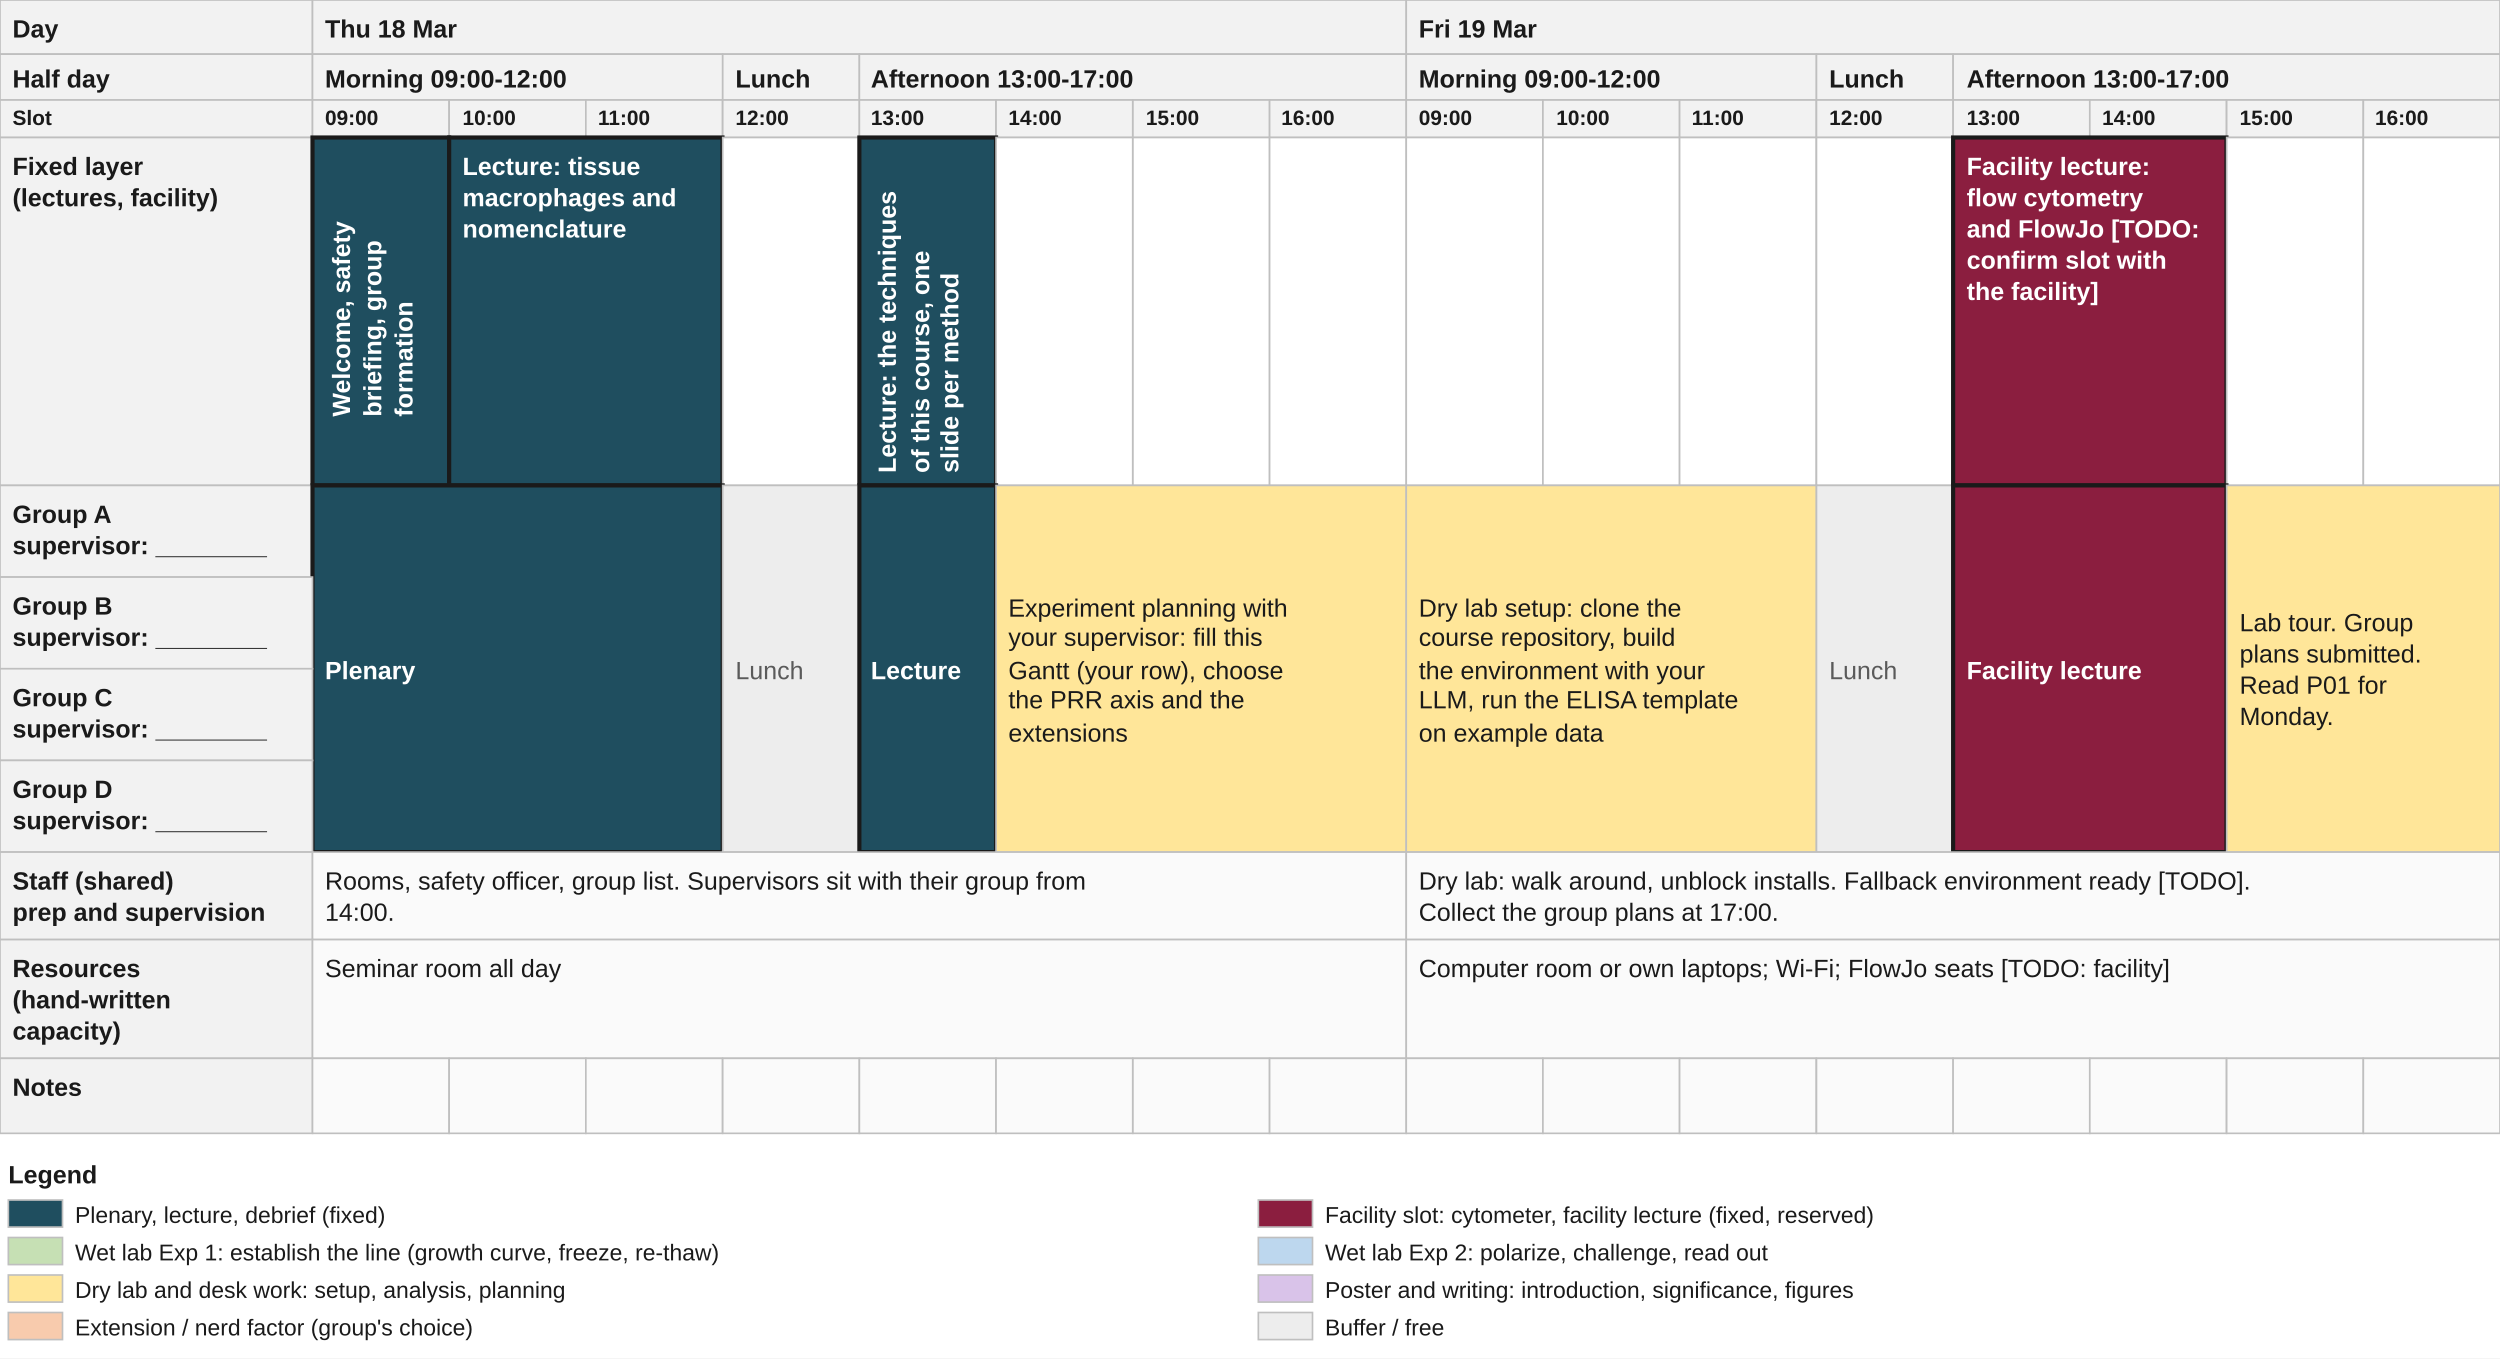
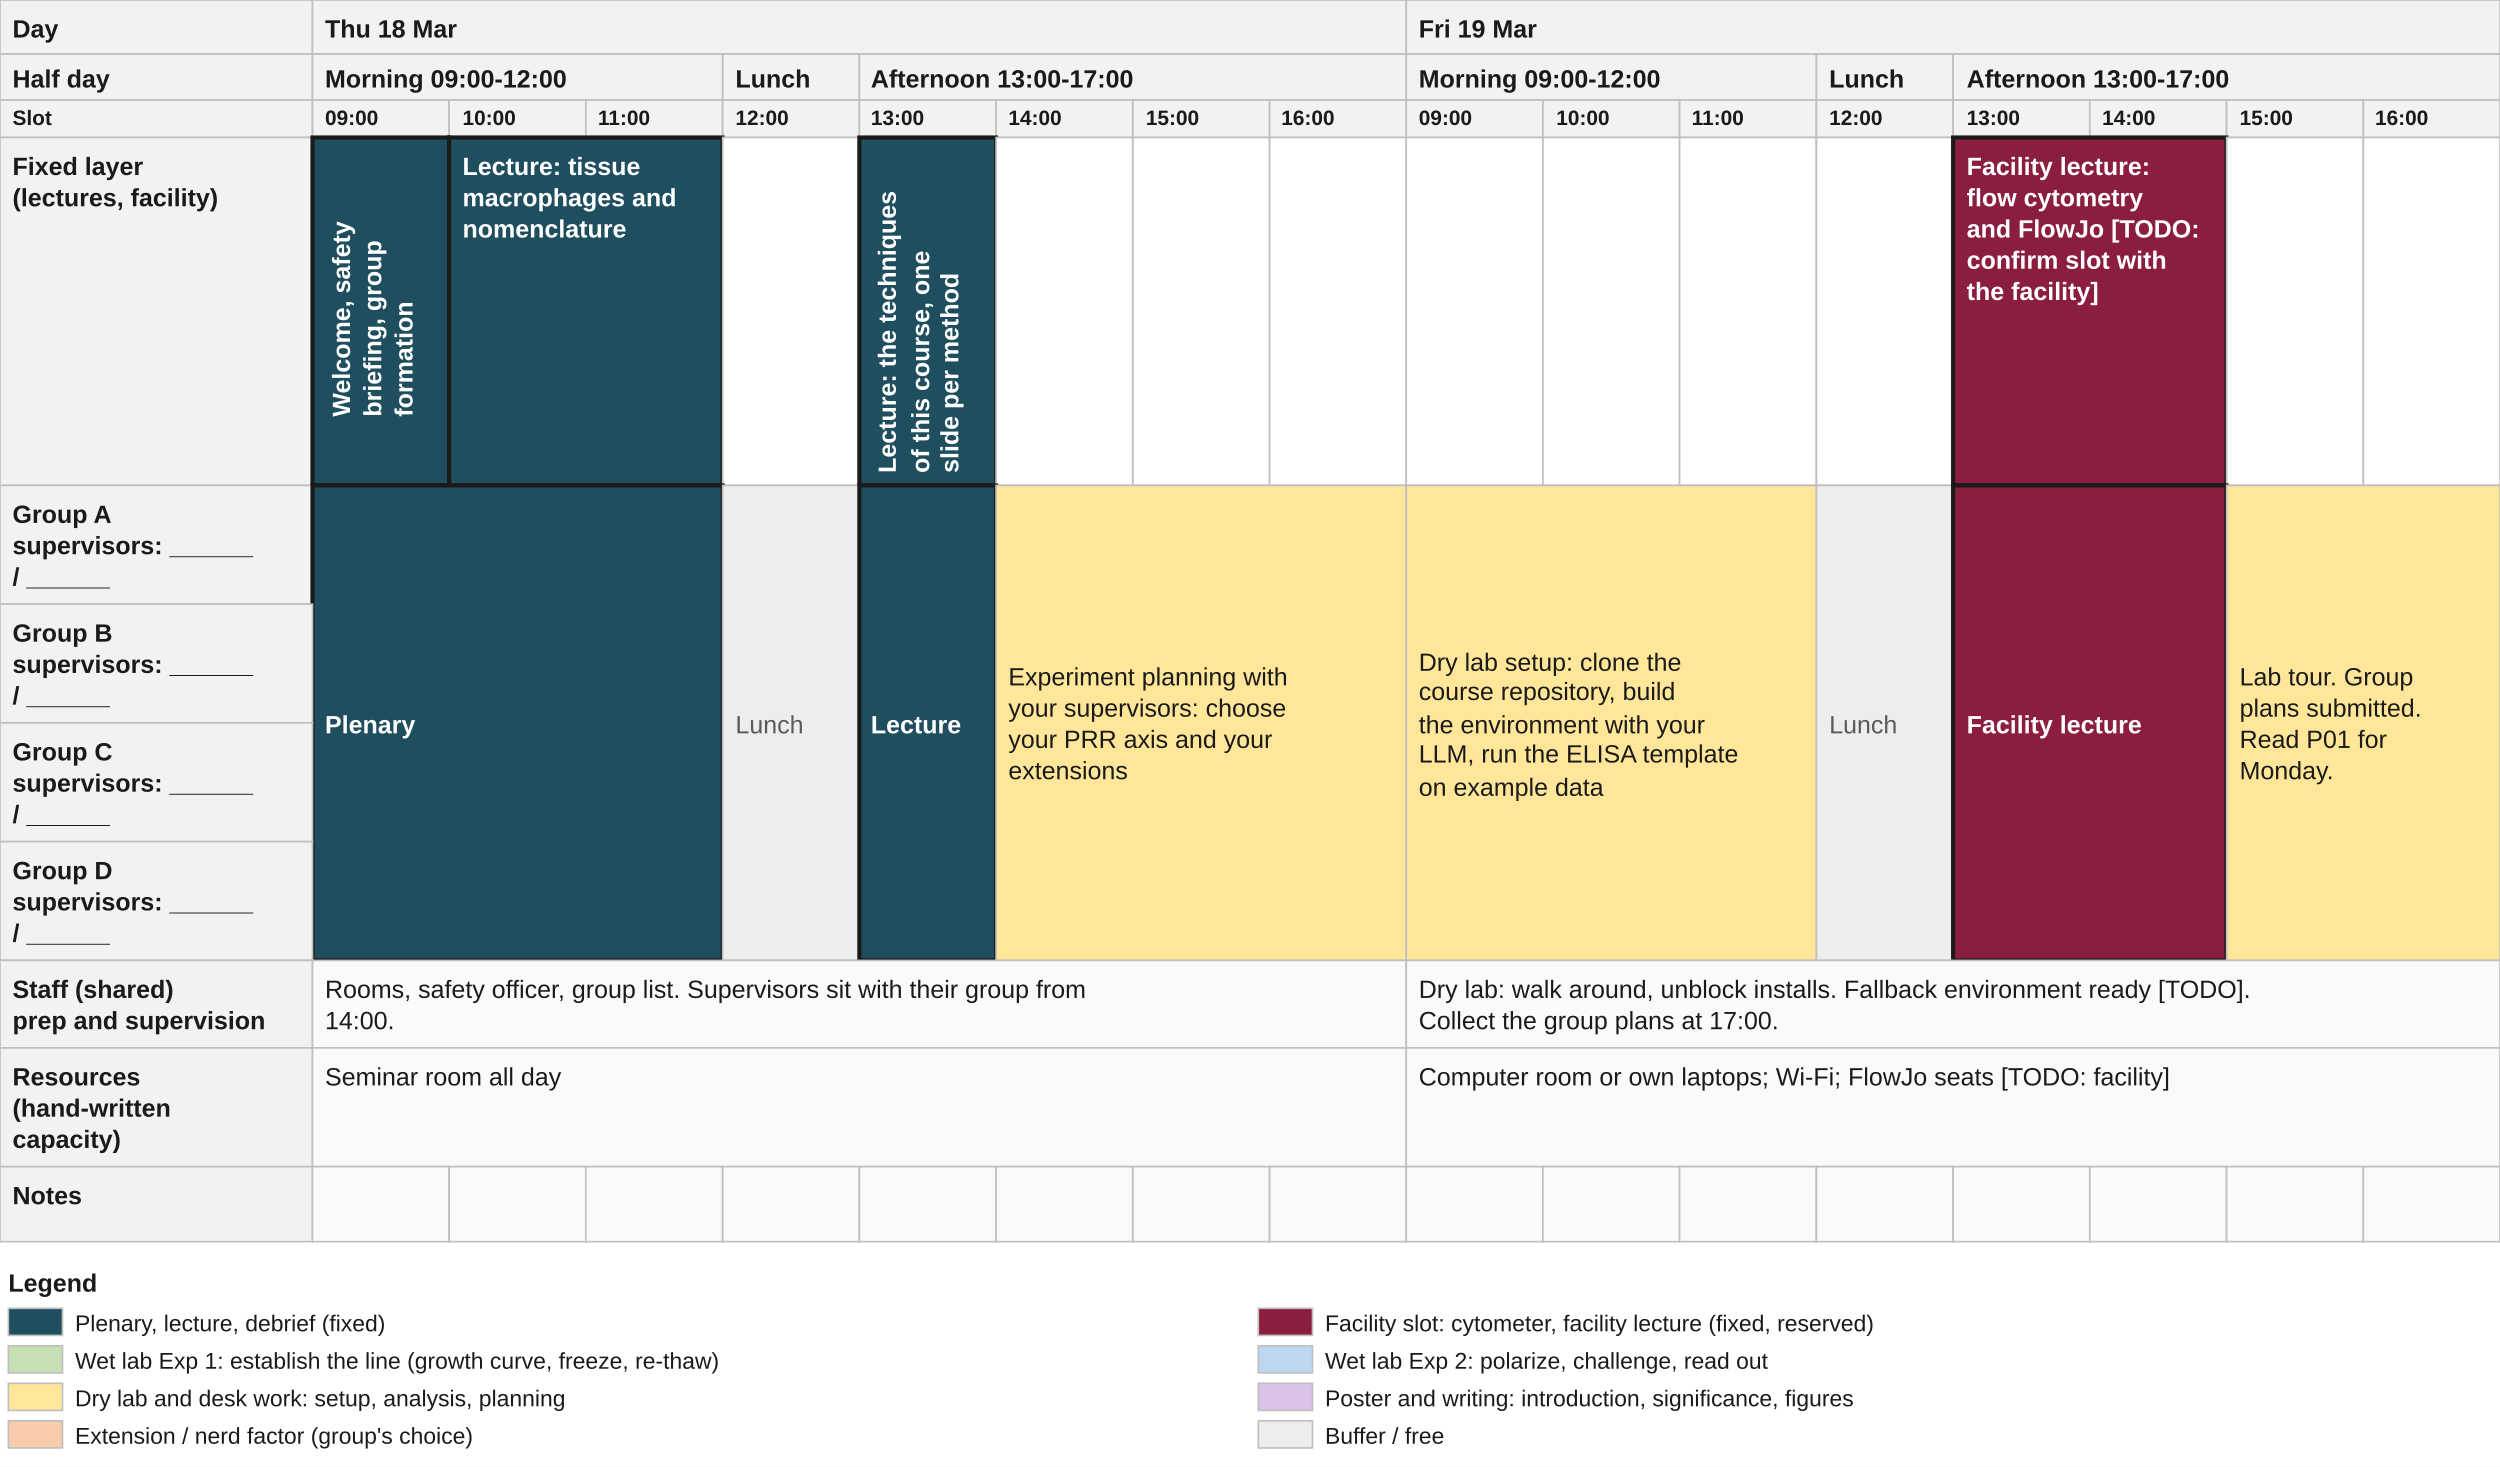
- <svg xmlns="http://www.w3.org/2000/svg" viewBox="0 0 1200 652.0" width="1200" height="652.0" font-family="Arial, Helvetica, sans-serif">
-   <rect x="0" y="0" width="1200" height="652.0" fill="#ffffff" />
+ <svg xmlns="http://www.w3.org/2000/svg" viewBox="0 0 1200 704.0" width="1200" height="704.0" font-family="Arial, Helvetica, sans-serif">
+   <rect x="0" y="0" width="1200" height="704.0" fill="#ffffff" />
  <rect x="0.0" y="0" width="150.0" height="26" fill="#F2F2F2" stroke="#BFBFBF" stroke-width="0.8" />
  <text x="6" y="18" font-size="12" fill="#1A1A1A" font-weight="bold">Day</text>
  <rect x="150.0" y="0" width="525.0" height="26" fill="#F2F2F2" stroke="#BFBFBF" stroke-width="0.8" />
  <text x="156" y="18" font-size="12" fill="#1A1A1A" font-weight="bold">Thu 18 Mar</text>
  <rect x="675.0" y="0" width="525.0" height="26" fill="#F2F2F2" stroke="#BFBFBF" stroke-width="0.8" />
  <text x="681" y="18" font-size="12" fill="#1A1A1A" font-weight="bold">Fri 19 Mar</text>
  <rect x="0.0" y="26" width="150.0" height="22" fill="#F2F2F2" stroke="#BFBFBF" stroke-width="0.8" />
  <text x="6" y="42" font-size="12" fill="#1A1A1A" font-weight="bold">Half day</text>
  <rect x="150.0" y="26" width="196.9" height="22" fill="#F2F2F2" stroke="#BFBFBF" stroke-width="0.8" />
  <text x="156" y="42" font-size="12" fill="#1A1A1A" font-weight="bold">Morning 09:00-12:00</text>
  <rect x="346.9" y="26" width="65.6" height="22" fill="#F2F2F2" stroke="#BFBFBF" stroke-width="0.8" />
  <text x="353" y="42" font-size="12" fill="#1A1A1A" font-weight="bold">Lunch</text>
  <rect x="412.5" y="26" width="262.5" height="22" fill="#F2F2F2" stroke="#BFBFBF" stroke-width="0.8" />
  <text x="418" y="42" font-size="12" fill="#1A1A1A" font-weight="bold">Afternoon 13:00-17:00</text>
  <rect x="675.0" y="26" width="196.9" height="22" fill="#F2F2F2" stroke="#BFBFBF" stroke-width="0.8" />
  <text x="681" y="42" font-size="12" fill="#1A1A1A" font-weight="bold">Morning 09:00-12:00</text>
  <rect x="871.9" y="26" width="65.6" height="22" fill="#F2F2F2" stroke="#BFBFBF" stroke-width="0.8" />
  <text x="878" y="42" font-size="12" fill="#1A1A1A" font-weight="bold">Lunch</text>
  <rect x="937.5" y="26" width="262.5" height="22" fill="#F2F2F2" stroke="#BFBFBF" stroke-width="0.8" />
  <text x="944" y="42" font-size="12" fill="#1A1A1A" font-weight="bold">Afternoon 13:00-17:00</text>
  <rect x="0.0" y="48" width="150.0" height="18" fill="#F2F2F2" stroke="#BFBFBF" stroke-width="0.8" />
  <text x="6" y="60" font-size="10" fill="#1A1A1A" font-weight="bold">Slot</text>
  <rect x="150.0" y="48" width="65.6" height="18" fill="#F2F2F2" stroke="#BFBFBF" stroke-width="0.8" />
  <text x="156" y="60" font-size="10" fill="#1A1A1A" font-weight="bold">09:00</text>
  <rect x="215.6" y="48" width="65.6" height="18" fill="#F2F2F2" stroke="#BFBFBF" stroke-width="0.8" />
  <text x="222" y="60" font-size="10" fill="#1A1A1A" font-weight="bold">10:00</text>
  <rect x="281.2" y="48" width="65.6" height="18" fill="#F2F2F2" stroke="#BFBFBF" stroke-width="0.8" />
  <text x="287" y="60" font-size="10" fill="#1A1A1A" font-weight="bold">11:00</text>
  <rect x="346.9" y="48" width="65.6" height="18" fill="#F2F2F2" stroke="#BFBFBF" stroke-width="0.8" />
  <text x="353" y="60" font-size="10" fill="#1A1A1A" font-weight="bold">12:00</text>
  <rect x="412.5" y="48" width="65.6" height="18" fill="#F2F2F2" stroke="#BFBFBF" stroke-width="0.8" />
  <text x="418" y="60" font-size="10" fill="#1A1A1A" font-weight="bold">13:00</text>
  <rect x="478.1" y="48" width="65.6" height="18" fill="#F2F2F2" stroke="#BFBFBF" stroke-width="0.8" />
  <text x="484" y="60" font-size="10" fill="#1A1A1A" font-weight="bold">14:00</text>
  <rect x="543.8" y="48" width="65.6" height="18" fill="#F2F2F2" stroke="#BFBFBF" stroke-width="0.8" />
  <text x="550" y="60" font-size="10" fill="#1A1A1A" font-weight="bold">15:00</text>
  <rect x="609.4" y="48" width="65.6" height="18" fill="#F2F2F2" stroke="#BFBFBF" stroke-width="0.8" />
  <text x="615" y="60" font-size="10" fill="#1A1A1A" font-weight="bold">16:00</text>
  <rect x="675.0" y="48" width="65.6" height="18" fill="#F2F2F2" stroke="#BFBFBF" stroke-width="0.8" />
  <text x="681" y="60" font-size="10" fill="#1A1A1A" font-weight="bold">09:00</text>
  <rect x="740.6" y="48" width="65.6" height="18" fill="#F2F2F2" stroke="#BFBFBF" stroke-width="0.8" />
  <text x="747" y="60" font-size="10" fill="#1A1A1A" font-weight="bold">10:00</text>
  <rect x="806.2" y="48" width="65.6" height="18" fill="#F2F2F2" stroke="#BFBFBF" stroke-width="0.8" />
  <text x="812" y="60" font-size="10" fill="#1A1A1A" font-weight="bold">11:00</text>
  <rect x="871.9" y="48" width="65.6" height="18" fill="#F2F2F2" stroke="#BFBFBF" stroke-width="0.8" />
  <text x="878" y="60" font-size="10" fill="#1A1A1A" font-weight="bold">12:00</text>
  <rect x="937.5" y="48" width="65.6" height="18" fill="#F2F2F2" stroke="#BFBFBF" stroke-width="0.8" />
  <text x="944" y="60" font-size="10" fill="#1A1A1A" font-weight="bold">13:00</text>
  <rect x="1003.1" y="48" width="65.6" height="18" fill="#F2F2F2" stroke="#BFBFBF" stroke-width="0.8" />
  <text x="1009" y="60" font-size="10" fill="#1A1A1A" font-weight="bold">14:00</text>
  <rect x="1068.8" y="48" width="65.6" height="18" fill="#F2F2F2" stroke="#BFBFBF" stroke-width="0.8" />
  <text x="1075" y="60" font-size="10" fill="#1A1A1A" font-weight="bold">15:00</text>
  <rect x="1134.4" y="48" width="65.6" height="18" fill="#F2F2F2" stroke="#BFBFBF" stroke-width="0.8" />
  <text x="1140" y="60" font-size="10" fill="#1A1A1A" font-weight="bold">16:00</text>
  <rect x="0.0" y="66" width="150.0" height="167.0" fill="#F2F2F2" stroke="#BFBFBF" stroke-width="0.8" />
  <text x="6" y="84" font-size="12" fill="#1A1A1A" font-weight="bold">Fixed layer</text>
  <text x="6" y="99" font-size="12" fill="#1A1A1A" font-weight="bold">(lectures, facility)</text>
  <rect x="150.0" y="66" width="65.6" height="167.0" fill="#1F4E5F" stroke="#1A1A1A" stroke-width="2" />
  <text x="168" y="200" transform="rotate(-90 168 200)" font-size="12" fill="#FFFFFF" font-weight="bold">Welcome, safety</text>
  <text x="183" y="200" transform="rotate(-90 183 200)" font-size="12" fill="#FFFFFF" font-weight="bold">briefing, group</text>
  <text x="198" y="200" transform="rotate(-90 198 200)" font-size="12" fill="#FFFFFF" font-weight="bold">formation</text>
  <rect x="215.6" y="66" width="131.2" height="167.0" fill="#1F4E5F" stroke="#1A1A1A" stroke-width="2" />
  <text x="222" y="84" font-size="12" fill="#FFFFFF" font-weight="bold">Lecture: tissue</text>
  <text x="222" y="99" font-size="12" fill="#FFFFFF" font-weight="bold">macrophages and</text>
  <text x="222" y="114" font-size="12" fill="#FFFFFF" font-weight="bold">nomenclature</text>
  <rect x="346.9" y="66" width="65.6" height="167.0" fill="#FFFFFF" stroke="#BFBFBF" stroke-width="0.8" />
  <rect x="412.5" y="66" width="65.6" height="167.0" fill="#1F4E5F" stroke="#1A1A1A" stroke-width="2" />
  <text x="430" y="227" transform="rotate(-90 430 227)" font-size="12" fill="#FFFFFF" font-weight="bold">Lecture: the techniques</text>
  <text x="446" y="227" transform="rotate(-90 446 227)" font-size="12" fill="#FFFFFF" font-weight="bold">of this course, one</text>
  <text x="460" y="227" transform="rotate(-90 460 227)" font-size="12" fill="#FFFFFF" font-weight="bold">slide per method</text>
  <rect x="478.1" y="66" width="65.6" height="167.0" fill="#FFFFFF" stroke="#BFBFBF" stroke-width="0.8" />
  <rect x="543.8" y="66" width="65.6" height="167.0" fill="#FFFFFF" stroke="#BFBFBF" stroke-width="0.8" />
  <rect x="609.4" y="66" width="65.6" height="167.0" fill="#FFFFFF" stroke="#BFBFBF" stroke-width="0.8" />
  <rect x="675.0" y="66" width="65.6" height="167.0" fill="#FFFFFF" stroke="#BFBFBF" stroke-width="0.8" />
  <rect x="740.6" y="66" width="65.6" height="167.0" fill="#FFFFFF" stroke="#BFBFBF" stroke-width="0.8" />
  <rect x="806.2" y="66" width="65.6" height="167.0" fill="#FFFFFF" stroke="#BFBFBF" stroke-width="0.8" />
  <rect x="871.9" y="66" width="65.6" height="167.0" fill="#FFFFFF" stroke="#BFBFBF" stroke-width="0.8" />
  <rect x="937.5" y="66" width="131.2" height="167.0" fill="#8B1E3F" stroke="#1A1A1A" stroke-width="2" />
  <text x="944" y="84" font-size="12" fill="#FFFFFF" font-weight="bold">Facility lecture:</text>
  <text x="944" y="99" font-size="12" fill="#FFFFFF" font-weight="bold">flow cytometry</text>
  <text x="944" y="114" font-size="12" fill="#FFFFFF" font-weight="bold">and FlowJo [TODO:</text>
  <text x="944" y="129" font-size="12" fill="#FFFFFF" font-weight="bold">confirm slot with</text>
  <text x="944" y="144" font-size="12" fill="#FFFFFF" font-weight="bold">the facility]</text>
  <rect x="1068.8" y="66" width="65.6" height="167.0" fill="#FFFFFF" stroke="#BFBFBF" stroke-width="0.8" />
  <rect x="1134.4" y="66" width="65.6" height="167.0" fill="#FFFFFF" stroke="#BFBFBF" stroke-width="0.8" />
-   <rect x="0.0" y="233.0" width="150.0" height="44" fill="#F2F2F2" stroke="#BFBFBF" stroke-width="0.8" />
+   <rect x="0.0" y="233.0" width="150.0" height="57" fill="#F2F2F2" stroke="#BFBFBF" stroke-width="0.8" />
  <text x="6" y="251" font-size="12" fill="#1A1A1A" font-weight="bold">Group A</text>
-   <text x="6" y="266" font-size="12" fill="#1A1A1A" font-weight="bold">supervisor: ________</text>
-   <rect x="150.0" y="233.0" width="196.9" height="176" fill="#1F4E5F" stroke="#1A1A1A" stroke-width="2" />
-   <text x="156" y="326" font-size="12" fill="#FFFFFF" font-weight="bold">Plenary</text>
-   <rect x="346.9" y="233.0" width="65.6" height="176" fill="#EDEDED" stroke="#BFBFBF" stroke-width="0.8" />
-   <text x="353" y="326" font-size="12" fill="#5A5A5A">Lunch</text>
-   <rect x="412.5" y="233.0" width="65.6" height="176" fill="#1F4E5F" stroke="#1A1A1A" stroke-width="2" />
-   <text x="418" y="326" font-size="12" fill="#FFFFFF" font-weight="bold">Lecture</text>
-   <rect x="478.1" y="233.0" width="196.9" height="176" fill="#FFE699" stroke="#BFBFBF" stroke-width="0.8" />
-   <text x="484" y="296" font-size="12" fill="#1A1A1A">Experiment planning with</text>
-   <text x="484" y="310" font-size="12" fill="#1A1A1A">your supervisor: fill this</text>
-   <text x="484" y="326" font-size="12" fill="#1A1A1A">Gantt (your row), choose</text>
-   <text x="484" y="340" font-size="12" fill="#1A1A1A">the PRR axis and the</text>
-   <text x="484" y="356" font-size="12" fill="#1A1A1A">extensions</text>
-   <rect x="675.0" y="233.0" width="196.9" height="176" fill="#FFE699" stroke="#BFBFBF" stroke-width="0.8" />
-   <text x="681" y="296" font-size="12" fill="#1A1A1A">Dry lab setup: clone the</text>
-   <text x="681" y="310" font-size="12" fill="#1A1A1A">course repository, build</text>
-   <text x="681" y="326" font-size="12" fill="#1A1A1A">the environment with your</text>
-   <text x="681" y="340" font-size="12" fill="#1A1A1A">LLM, run the ELISA template</text>
-   <text x="681" y="356" font-size="12" fill="#1A1A1A">on example data</text>
-   <rect x="871.9" y="233.0" width="65.6" height="176" fill="#EDEDED" stroke="#BFBFBF" stroke-width="0.8" />
-   <text x="878" y="326" font-size="12" fill="#5A5A5A">Lunch</text>
-   <rect x="937.5" y="233.0" width="131.2" height="176" fill="#8B1E3F" stroke="#1A1A1A" stroke-width="2" />
-   <text x="944" y="326" font-size="12" fill="#FFFFFF" font-weight="bold">Facility lecture</text>
-   <rect x="1068.8" y="233.0" width="131.2" height="176" fill="#FFE699" stroke="#BFBFBF" stroke-width="0.8" />
-   <text x="1075" y="303" font-size="12" fill="#1A1A1A">Lab tour. Group</text>
-   <text x="1075" y="318" font-size="12" fill="#1A1A1A">plans submitted.</text>
-   <text x="1075" y="333" font-size="12" fill="#1A1A1A">Read P01 for</text>
-   <text x="1075" y="348" font-size="12" fill="#1A1A1A">Monday.</text>
-   <rect x="0.0" y="277.0" width="150.0" height="44" fill="#F2F2F2" stroke="#BFBFBF" stroke-width="0.8" />
-   <text x="6" y="295" font-size="12" fill="#1A1A1A" font-weight="bold">Group B</text>
-   <text x="6" y="310" font-size="12" fill="#1A1A1A" font-weight="bold">supervisor: ________</text>
-   <rect x="0.0" y="321.0" width="150.0" height="44" fill="#F2F2F2" stroke="#BFBFBF" stroke-width="0.8" />
-   <text x="6" y="339" font-size="12" fill="#1A1A1A" font-weight="bold">Group C</text>
-   <text x="6" y="354" font-size="12" fill="#1A1A1A" font-weight="bold">supervisor: ________</text>
-   <rect x="0.0" y="365.0" width="150.0" height="44" fill="#F2F2F2" stroke="#BFBFBF" stroke-width="0.8" />
-   <text x="6" y="383" font-size="12" fill="#1A1A1A" font-weight="bold">Group D</text>
-   <text x="6" y="398" font-size="12" fill="#1A1A1A" font-weight="bold">supervisor: ________</text>
-   <rect x="0.0" y="409.0" width="150.0" height="42" fill="#F2F2F2" stroke="#BFBFBF" stroke-width="0.8" />
-   <text x="6" y="427" font-size="12" fill="#1A1A1A" font-weight="bold">Staff (shared)</text>
-   <text x="6" y="442" font-size="12" fill="#1A1A1A" font-weight="bold">prep and supervision</text>
-   <rect x="150.0" y="409.0" width="525.0" height="42" fill="#FAFAFA" stroke="#BFBFBF" stroke-width="0.8" />
-   <text x="156" y="427" font-size="12" fill="#1A1A1A">Rooms, safety officer, group list. Supervisors sit with their group from</text>
-   <text x="156" y="442" font-size="12" fill="#1A1A1A">14:00.</text>
-   <rect x="675.0" y="409.0" width="525.0" height="42" fill="#FAFAFA" stroke="#BFBFBF" stroke-width="0.8" />
-   <text x="681" y="427" font-size="12" fill="#1A1A1A">Dry lab: walk around, unblock installs. Fallback environment ready [TODO].</text>
-   <text x="681" y="442" font-size="12" fill="#1A1A1A">Collect the group plans at 17:00.</text>
-   <rect x="0.0" y="451.0" width="150.0" height="57" fill="#F2F2F2" stroke="#BFBFBF" stroke-width="0.8" />
-   <text x="6" y="469" font-size="12" fill="#1A1A1A" font-weight="bold">Resources</text>
-   <text x="6" y="484" font-size="12" fill="#1A1A1A" font-weight="bold">(hand-written</text>
-   <text x="6" y="499" font-size="12" fill="#1A1A1A" font-weight="bold">capacity)</text>
-   <rect x="150.0" y="451.0" width="525.0" height="57" fill="#FAFAFA" stroke="#BFBFBF" stroke-width="0.8" />
-   <text x="156" y="469" font-size="12" fill="#1A1A1A">Seminar room all day</text>
-   <rect x="675.0" y="451.0" width="525.0" height="57" fill="#FAFAFA" stroke="#BFBFBF" stroke-width="0.8" />
-   <text x="681" y="469" font-size="12" fill="#1A1A1A">Computer room or own laptops; Wi-Fi; FlowJo seats [TODO: facility]</text>
-   <rect x="0.0" y="508.0" width="150.0" height="36" fill="#F2F2F2" stroke="#BFBFBF" stroke-width="0.8" />
-   <text x="6" y="526" font-size="12" fill="#1A1A1A" font-weight="bold">Notes</text>
-   <rect x="150.0" y="508.0" width="65.6" height="36" fill="#FAFAFA" stroke="#BFBFBF" stroke-width="0.8" />
-   <rect x="215.6" y="508.0" width="65.6" height="36" fill="#FAFAFA" stroke="#BFBFBF" stroke-width="0.8" />
-   <rect x="281.2" y="508.0" width="65.6" height="36" fill="#FAFAFA" stroke="#BFBFBF" stroke-width="0.8" />
-   <rect x="346.9" y="508.0" width="65.6" height="36" fill="#FAFAFA" stroke="#BFBFBF" stroke-width="0.8" />
-   <rect x="412.5" y="508.0" width="65.6" height="36" fill="#FAFAFA" stroke="#BFBFBF" stroke-width="0.8" />
-   <rect x="478.1" y="508.0" width="65.6" height="36" fill="#FAFAFA" stroke="#BFBFBF" stroke-width="0.8" />
-   <rect x="543.8" y="508.0" width="65.6" height="36" fill="#FAFAFA" stroke="#BFBFBF" stroke-width="0.8" />
-   <rect x="609.4" y="508.0" width="65.6" height="36" fill="#FAFAFA" stroke="#BFBFBF" stroke-width="0.8" />
-   <rect x="675.0" y="508.0" width="65.6" height="36" fill="#FAFAFA" stroke="#BFBFBF" stroke-width="0.8" />
-   <rect x="740.6" y="508.0" width="65.6" height="36" fill="#FAFAFA" stroke="#BFBFBF" stroke-width="0.8" />
-   <rect x="806.2" y="508.0" width="65.6" height="36" fill="#FAFAFA" stroke="#BFBFBF" stroke-width="0.8" />
-   <rect x="871.9" y="508.0" width="65.6" height="36" fill="#FAFAFA" stroke="#BFBFBF" stroke-width="0.8" />
-   <rect x="937.5" y="508.0" width="65.6" height="36" fill="#FAFAFA" stroke="#BFBFBF" stroke-width="0.8" />
-   <rect x="1003.1" y="508.0" width="65.6" height="36" fill="#FAFAFA" stroke="#BFBFBF" stroke-width="0.8" />
-   <rect x="1068.8" y="508.0" width="65.6" height="36" fill="#FAFAFA" stroke="#BFBFBF" stroke-width="0.8" />
-   <rect x="1134.4" y="508.0" width="65.6" height="36" fill="#FAFAFA" stroke="#BFBFBF" stroke-width="0.8" />
-   <text x="4" y="568.0" font-size="12" font-weight="bold" fill="#1A1A1A">Legend</text>
-   <rect x="4" y="576.0" width="26" height="13" fill="#1F4E5F" stroke="#BFBFBF" stroke-width="0.8" />
-   <text x="36" y="587.0" font-size="11" fill="#1A1A1A">Plenary, lecture, debrief (fixed)</text>
-   <rect x="604" y="576.0" width="26" height="13" fill="#8B1E3F" stroke="#BFBFBF" stroke-width="0.8" />
-   <text x="636" y="587.0" font-size="11" fill="#1A1A1A">Facility slot: cytometer, facility lecture (fixed, reserved)</text>
-   <rect x="4" y="594.0" width="26" height="13" fill="#C6E0B4" stroke="#BFBFBF" stroke-width="0.8" />
-   <text x="36" y="605.0" font-size="11" fill="#1A1A1A">Wet lab Exp 1: establish the line (growth curve, freeze, re-thaw)</text>
-   <rect x="604" y="594.0" width="26" height="13" fill="#BDD7EE" stroke="#BFBFBF" stroke-width="0.8" />
-   <text x="636" y="605.0" font-size="11" fill="#1A1A1A">Wet lab Exp 2: polarize, challenge, read out</text>
-   <rect x="4" y="612.0" width="26" height="13" fill="#FFE699" stroke="#BFBFBF" stroke-width="0.8" />
-   <text x="36" y="623.0" font-size="11" fill="#1A1A1A">Dry lab and desk work: setup, analysis, planning</text>
-   <rect x="604" y="612.0" width="26" height="13" fill="#D9C3E9" stroke="#BFBFBF" stroke-width="0.8" />
-   <text x="636" y="623.0" font-size="11" fill="#1A1A1A">Poster and writing: introduction, significance, figures</text>
-   <rect x="4" y="630.0" width="26" height="13" fill="#F8CBAD" stroke="#BFBFBF" stroke-width="0.8" />
-   <text x="36" y="641.0" font-size="11" fill="#1A1A1A">Extension / nerd factor (group's choice)</text>
-   <rect x="604" y="630.0" width="26" height="13" fill="#EDEDED" stroke="#BFBFBF" stroke-width="0.8" />
-   <text x="636" y="641.0" font-size="11" fill="#1A1A1A">Buffer / free</text>
+   <text x="6" y="266" font-size="12" fill="#1A1A1A" font-weight="bold">supervisors: ______</text>
+   <text x="6" y="281" font-size="12" fill="#1A1A1A" font-weight="bold">/ ______</text>
+   <rect x="150.0" y="233.0" width="196.9" height="228" fill="#1F4E5F" stroke="#1A1A1A" stroke-width="2" />
+   <text x="156" y="352" font-size="12" fill="#FFFFFF" font-weight="bold">Plenary</text>
+   <rect x="346.9" y="233.0" width="65.6" height="228" fill="#EDEDED" stroke="#BFBFBF" stroke-width="0.8" />
+   <text x="353" y="352" font-size="12" fill="#5A5A5A">Lunch</text>
+   <rect x="412.5" y="233.0" width="65.6" height="228" fill="#1F4E5F" stroke="#1A1A1A" stroke-width="2" />
+   <text x="418" y="352" font-size="12" fill="#FFFFFF" font-weight="bold">Lecture</text>
+   <rect x="478.1" y="233.0" width="196.9" height="228" fill="#FFE699" stroke="#BFBFBF" stroke-width="0.8" />
+   <text x="484" y="329" font-size="12" fill="#1A1A1A">Experiment planning with</text>
+   <text x="484" y="344" font-size="12" fill="#1A1A1A">your supervisors: choose</text>
+   <text x="484" y="359" font-size="12" fill="#1A1A1A">your PRR axis and your</text>
+   <text x="484" y="374" font-size="12" fill="#1A1A1A">extensions</text>
+   <rect x="675.0" y="233.0" width="196.9" height="228" fill="#FFE699" stroke="#BFBFBF" stroke-width="0.8" />
+   <text x="681" y="322" font-size="12" fill="#1A1A1A">Dry lab setup: clone the</text>
+   <text x="681" y="336" font-size="12" fill="#1A1A1A">course repository, build</text>
+   <text x="681" y="352" font-size="12" fill="#1A1A1A">the environment with your</text>
+   <text x="681" y="366" font-size="12" fill="#1A1A1A">LLM, run the ELISA template</text>
+   <text x="681" y="382" font-size="12" fill="#1A1A1A">on example data</text>
+   <rect x="871.9" y="233.0" width="65.6" height="228" fill="#EDEDED" stroke="#BFBFBF" stroke-width="0.8" />
+   <text x="878" y="352" font-size="12" fill="#5A5A5A">Lunch</text>
+   <rect x="937.5" y="233.0" width="131.2" height="228" fill="#8B1E3F" stroke="#1A1A1A" stroke-width="2" />
+   <text x="944" y="352" font-size="12" fill="#FFFFFF" font-weight="bold">Facility lecture</text>
+   <rect x="1068.8" y="233.0" width="131.2" height="228" fill="#FFE699" stroke="#BFBFBF" stroke-width="0.8" />
+   <text x="1075" y="329" font-size="12" fill="#1A1A1A">Lab tour. Group</text>
+   <text x="1075" y="344" font-size="12" fill="#1A1A1A">plans submitted.</text>
+   <text x="1075" y="359" font-size="12" fill="#1A1A1A">Read P01 for</text>
+   <text x="1075" y="374" font-size="12" fill="#1A1A1A">Monday.</text>
+   <rect x="0.0" y="290.0" width="150.0" height="57" fill="#F2F2F2" stroke="#BFBFBF" stroke-width="0.8" />
+   <text x="6" y="308" font-size="12" fill="#1A1A1A" font-weight="bold">Group B</text>
+   <text x="6" y="323" font-size="12" fill="#1A1A1A" font-weight="bold">supervisors: ______</text>
+   <text x="6" y="338" font-size="12" fill="#1A1A1A" font-weight="bold">/ ______</text>
+   <rect x="0.0" y="347.0" width="150.0" height="57" fill="#F2F2F2" stroke="#BFBFBF" stroke-width="0.8" />
+   <text x="6" y="365" font-size="12" fill="#1A1A1A" font-weight="bold">Group C</text>
+   <text x="6" y="380" font-size="12" fill="#1A1A1A" font-weight="bold">supervisors: ______</text>
+   <text x="6" y="395" font-size="12" fill="#1A1A1A" font-weight="bold">/ ______</text>
+   <rect x="0.0" y="404.0" width="150.0" height="57" fill="#F2F2F2" stroke="#BFBFBF" stroke-width="0.8" />
+   <text x="6" y="422" font-size="12" fill="#1A1A1A" font-weight="bold">Group D</text>
+   <text x="6" y="437" font-size="12" fill="#1A1A1A" font-weight="bold">supervisors: ______</text>
+   <text x="6" y="452" font-size="12" fill="#1A1A1A" font-weight="bold">/ ______</text>
+   <rect x="0.0" y="461.0" width="150.0" height="42" fill="#F2F2F2" stroke="#BFBFBF" stroke-width="0.8" />
+   <text x="6" y="479" font-size="12" fill="#1A1A1A" font-weight="bold">Staff (shared)</text>
+   <text x="6" y="494" font-size="12" fill="#1A1A1A" font-weight="bold">prep and supervision</text>
+   <rect x="150.0" y="461.0" width="525.0" height="42" fill="#FAFAFA" stroke="#BFBFBF" stroke-width="0.8" />
+   <text x="156" y="479" font-size="12" fill="#1A1A1A">Rooms, safety officer, group list. Supervisors sit with their group from</text>
+   <text x="156" y="494" font-size="12" fill="#1A1A1A">14:00.</text>
+   <rect x="675.0" y="461.0" width="525.0" height="42" fill="#FAFAFA" stroke="#BFBFBF" stroke-width="0.8" />
+   <text x="681" y="479" font-size="12" fill="#1A1A1A">Dry lab: walk around, unblock installs. Fallback environment ready [TODO].</text>
+   <text x="681" y="494" font-size="12" fill="#1A1A1A">Collect the group plans at 17:00.</text>
+   <rect x="0.0" y="503.0" width="150.0" height="57" fill="#F2F2F2" stroke="#BFBFBF" stroke-width="0.8" />
+   <text x="6" y="521" font-size="12" fill="#1A1A1A" font-weight="bold">Resources</text>
+   <text x="6" y="536" font-size="12" fill="#1A1A1A" font-weight="bold">(hand-written</text>
+   <text x="6" y="551" font-size="12" fill="#1A1A1A" font-weight="bold">capacity)</text>
+   <rect x="150.0" y="503.0" width="525.0" height="57" fill="#FAFAFA" stroke="#BFBFBF" stroke-width="0.8" />
+   <text x="156" y="521" font-size="12" fill="#1A1A1A">Seminar room all day</text>
+   <rect x="675.0" y="503.0" width="525.0" height="57" fill="#FAFAFA" stroke="#BFBFBF" stroke-width="0.8" />
+   <text x="681" y="521" font-size="12" fill="#1A1A1A">Computer room or own laptops; Wi-Fi; FlowJo seats [TODO: facility]</text>
+   <rect x="0.0" y="560.0" width="150.0" height="36" fill="#F2F2F2" stroke="#BFBFBF" stroke-width="0.8" />
+   <text x="6" y="578" font-size="12" fill="#1A1A1A" font-weight="bold">Notes</text>
+   <rect x="150.0" y="560.0" width="65.6" height="36" fill="#FAFAFA" stroke="#BFBFBF" stroke-width="0.8" />
+   <rect x="215.6" y="560.0" width="65.6" height="36" fill="#FAFAFA" stroke="#BFBFBF" stroke-width="0.8" />
+   <rect x="281.2" y="560.0" width="65.6" height="36" fill="#FAFAFA" stroke="#BFBFBF" stroke-width="0.8" />
+   <rect x="346.9" y="560.0" width="65.6" height="36" fill="#FAFAFA" stroke="#BFBFBF" stroke-width="0.8" />
+   <rect x="412.5" y="560.0" width="65.6" height="36" fill="#FAFAFA" stroke="#BFBFBF" stroke-width="0.8" />
+   <rect x="478.1" y="560.0" width="65.6" height="36" fill="#FAFAFA" stroke="#BFBFBF" stroke-width="0.8" />
+   <rect x="543.8" y="560.0" width="65.6" height="36" fill="#FAFAFA" stroke="#BFBFBF" stroke-width="0.8" />
+   <rect x="609.4" y="560.0" width="65.6" height="36" fill="#FAFAFA" stroke="#BFBFBF" stroke-width="0.8" />
+   <rect x="675.0" y="560.0" width="65.6" height="36" fill="#FAFAFA" stroke="#BFBFBF" stroke-width="0.8" />
+   <rect x="740.6" y="560.0" width="65.6" height="36" fill="#FAFAFA" stroke="#BFBFBF" stroke-width="0.8" />
+   <rect x="806.2" y="560.0" width="65.6" height="36" fill="#FAFAFA" stroke="#BFBFBF" stroke-width="0.8" />
+   <rect x="871.9" y="560.0" width="65.6" height="36" fill="#FAFAFA" stroke="#BFBFBF" stroke-width="0.8" />
+   <rect x="937.5" y="560.0" width="65.6" height="36" fill="#FAFAFA" stroke="#BFBFBF" stroke-width="0.8" />
+   <rect x="1003.1" y="560.0" width="65.6" height="36" fill="#FAFAFA" stroke="#BFBFBF" stroke-width="0.8" />
+   <rect x="1068.8" y="560.0" width="65.6" height="36" fill="#FAFAFA" stroke="#BFBFBF" stroke-width="0.8" />
+   <rect x="1134.4" y="560.0" width="65.6" height="36" fill="#FAFAFA" stroke="#BFBFBF" stroke-width="0.8" />
+   <text x="4" y="620.0" font-size="12" font-weight="bold" fill="#1A1A1A">Legend</text>
+   <rect x="4" y="628.0" width="26" height="13" fill="#1F4E5F" stroke="#BFBFBF" stroke-width="0.8" />
+   <text x="36" y="639.0" font-size="11" fill="#1A1A1A">Plenary, lecture, debrief (fixed)</text>
+   <rect x="604" y="628.0" width="26" height="13" fill="#8B1E3F" stroke="#BFBFBF" stroke-width="0.8" />
+   <text x="636" y="639.0" font-size="11" fill="#1A1A1A">Facility slot: cytometer, facility lecture (fixed, reserved)</text>
+   <rect x="4" y="646.0" width="26" height="13" fill="#C6E0B4" stroke="#BFBFBF" stroke-width="0.8" />
+   <text x="36" y="657.0" font-size="11" fill="#1A1A1A">Wet lab Exp 1: establish the line (growth curve, freeze, re-thaw)</text>
+   <rect x="604" y="646.0" width="26" height="13" fill="#BDD7EE" stroke="#BFBFBF" stroke-width="0.8" />
+   <text x="636" y="657.0" font-size="11" fill="#1A1A1A">Wet lab Exp 2: polarize, challenge, read out</text>
+   <rect x="4" y="664.0" width="26" height="13" fill="#FFE699" stroke="#BFBFBF" stroke-width="0.8" />
+   <text x="36" y="675.0" font-size="11" fill="#1A1A1A">Dry lab and desk work: setup, analysis, planning</text>
+   <rect x="604" y="664.0" width="26" height="13" fill="#D9C3E9" stroke="#BFBFBF" stroke-width="0.8" />
+   <text x="636" y="675.0" font-size="11" fill="#1A1A1A">Poster and writing: introduction, significance, figures</text>
+   <rect x="4" y="682.0" width="26" height="13" fill="#F8CBAD" stroke="#BFBFBF" stroke-width="0.8" />
+   <text x="36" y="693.0" font-size="11" fill="#1A1A1A">Extension / nerd factor (group's choice)</text>
+   <rect x="604" y="682.0" width="26" height="13" fill="#EDEDED" stroke="#BFBFBF" stroke-width="0.8" />
+   <text x="636" y="693.0" font-size="11" fill="#1A1A1A">Buffer / free</text>
</svg>
